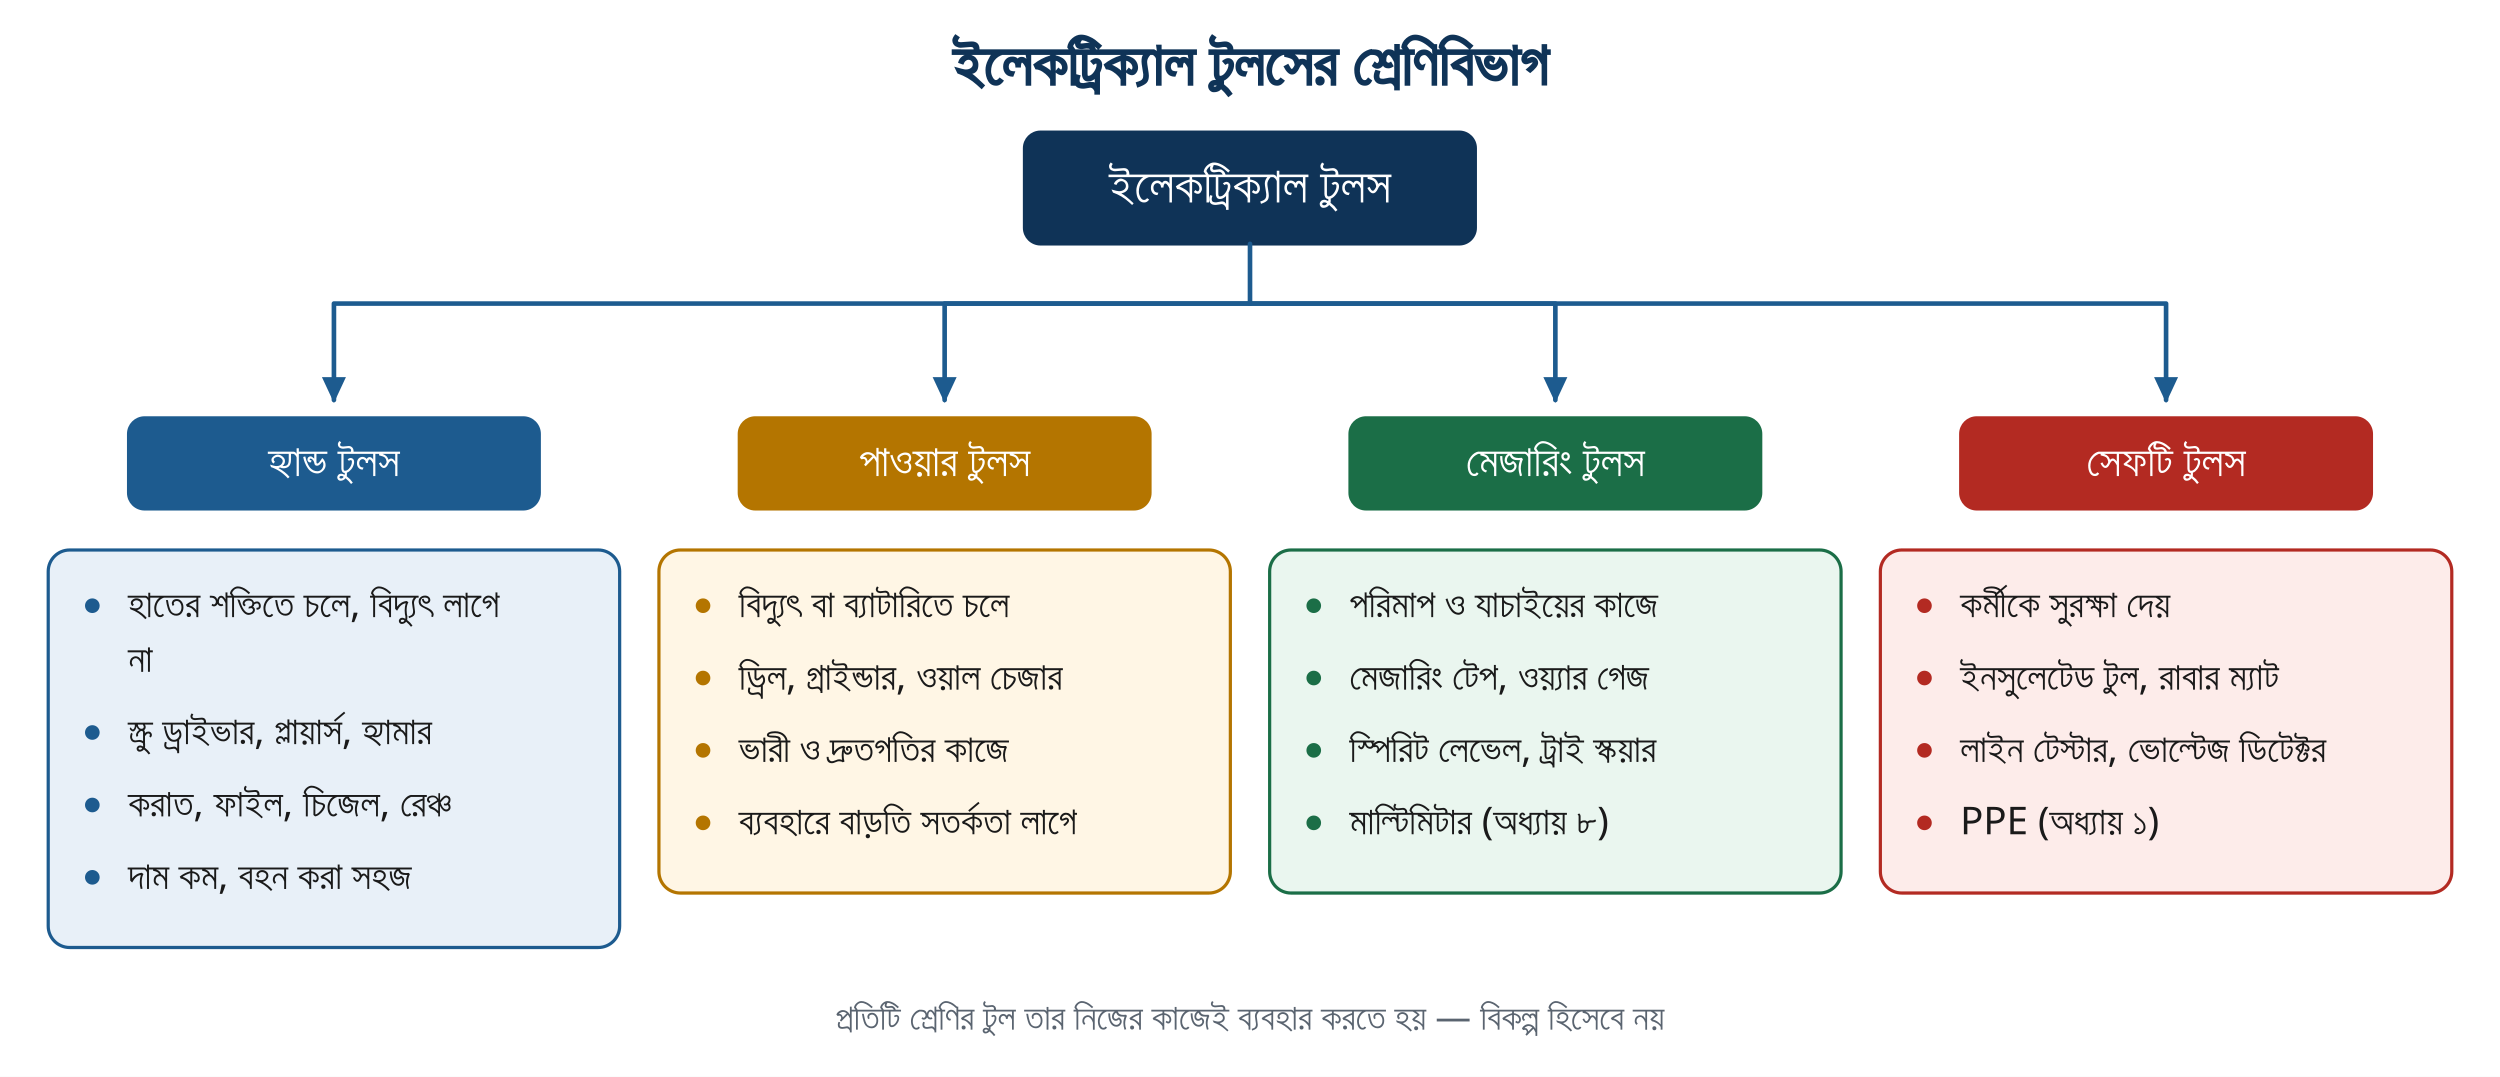
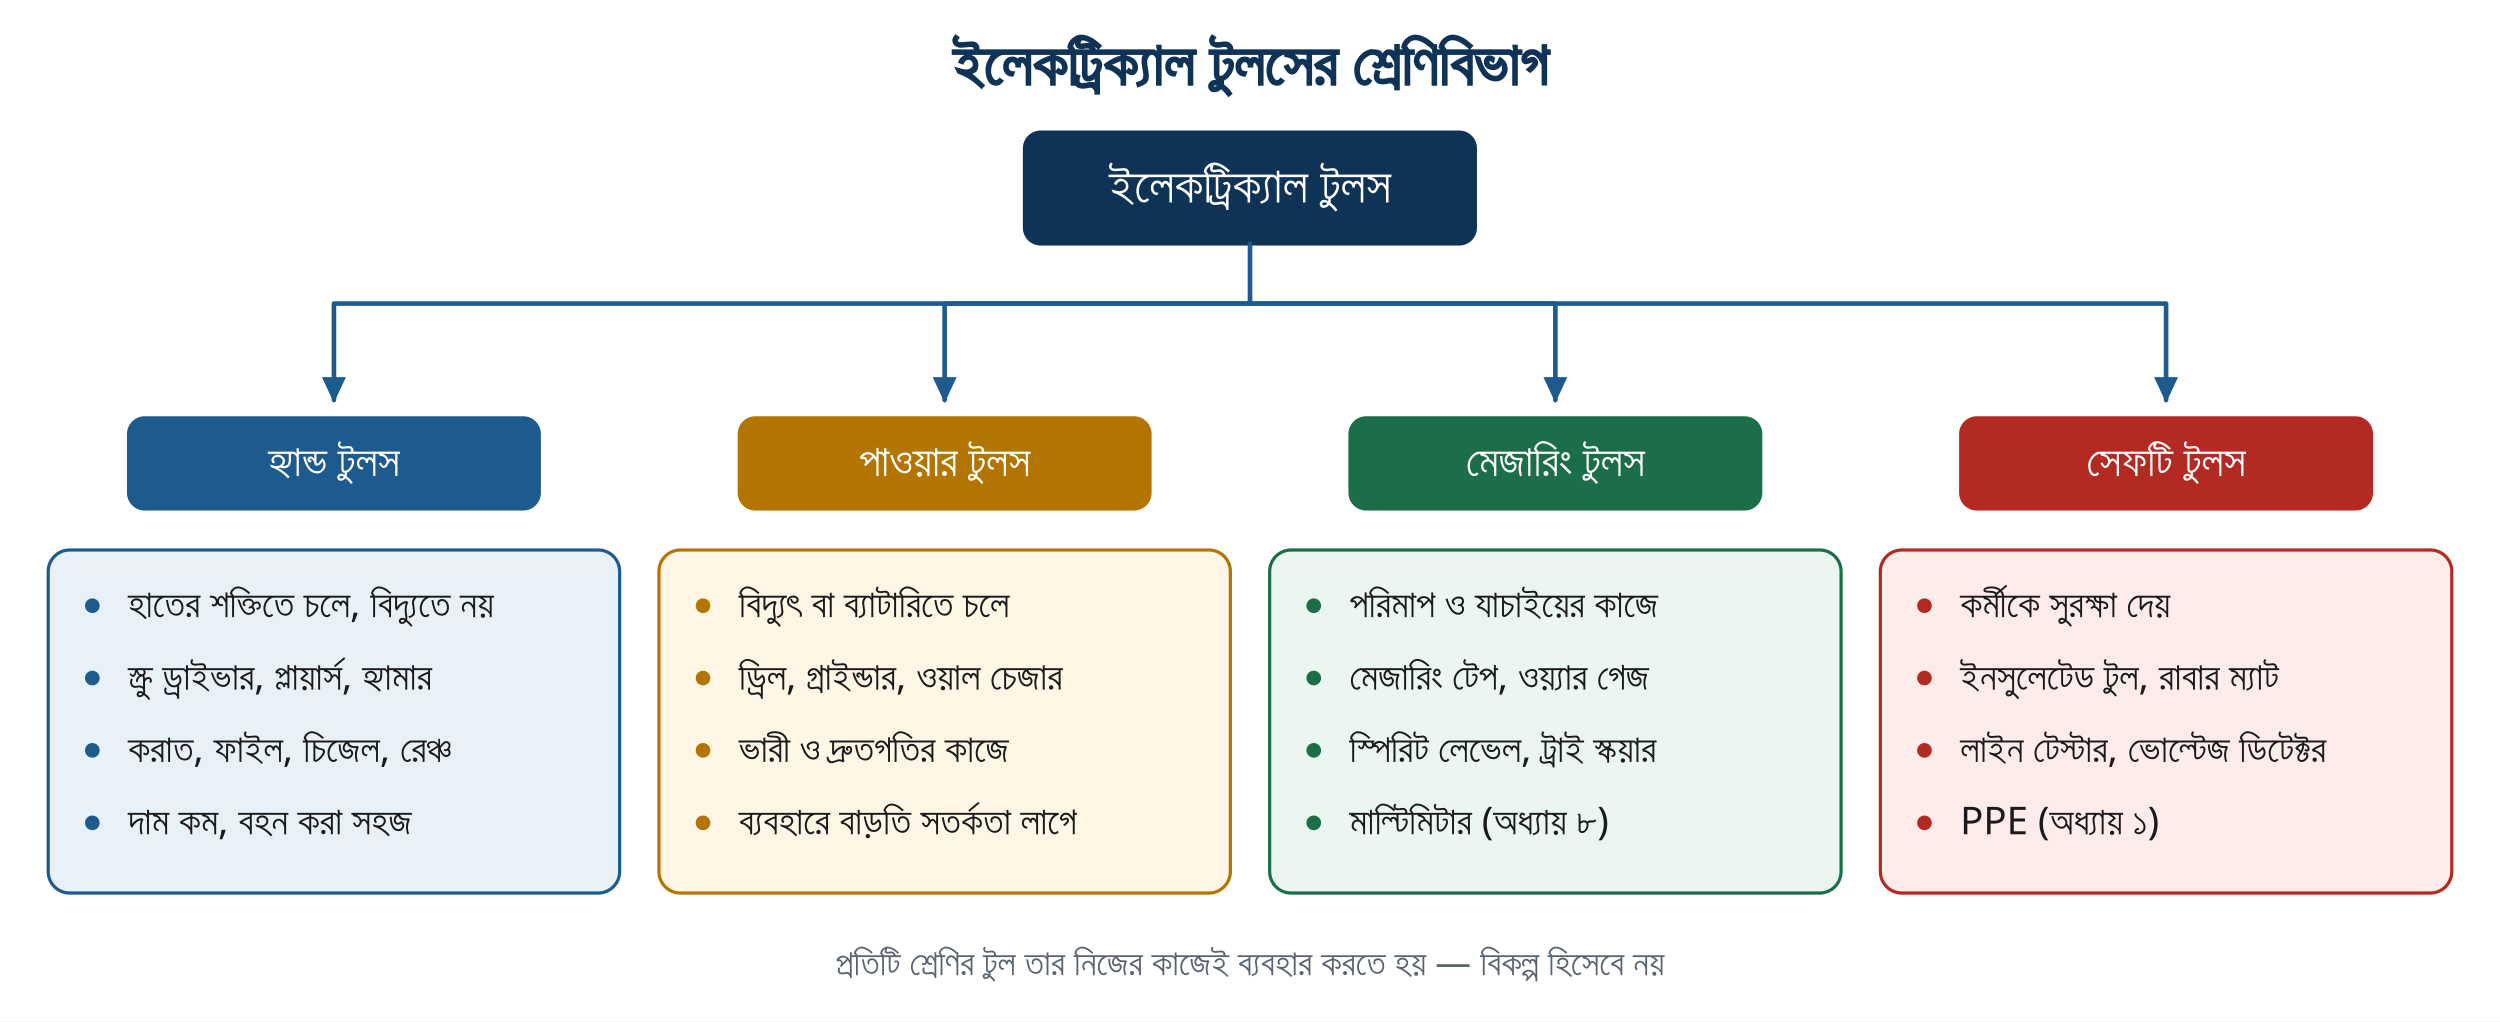
- <svg xmlns="http://www.w3.org/2000/svg" width="1400" height="603" viewBox="0 0 1400 603">
+ <svg xmlns="http://www.w3.org/2000/svg" width="1400" height="572" viewBox="0 0 1400 572">
  <defs>
    <marker id="ar" viewBox="0 0 10 10" refX="8.5" refY="5" markerUnits="userSpaceOnUse" markerWidth="16" markerHeight="16" orient="auto-start-reverse">
      <path d="M 0.5 0.8 L 9.5 5 L 0.5 9.2 z" fill="#1D5B8F" />
    </marker>
  </defs>
-   <rect width="1400" height="603" fill="#FFFFFF" />
+   <rect width="1400" height="572" fill="#FFFFFF" />
  <text x="700.0" y="48.0" font-family="Kalpurush" font-size="34" font-weight="700" fill="#0F3357" text-anchor="middle">ইলেকট্রিক্যাল টুলসের শ্রেণিবিভাগ</text>
  <rect x="573.7" y="74.0" width="252.5" height="62.6" rx="9" fill="#0F3357" stroke="#0F3357" stroke-width="1.8" />
  <text x="700.0" y="113.4" font-family="Kalpurush" font-size="28" font-weight="600" fill="#FFFFFF" text-anchor="middle">ইলেকট্রিক্যাল টুলস</text>
  <path d="M 700 136.6 L 700 170.0" fill="none" stroke="#1D5B8F" stroke-width="2.6" stroke-linecap="round" stroke-linejoin="round" />
  <path d="M 700 170.0 L 187.0 170.0 L 187.0 224.0" fill="none" stroke="#1D5B8F" stroke-width="2.6" stroke-linecap="round" stroke-linejoin="round" marker-end="url(#ar)" />
  <rect x="72.0" y="234.0" width="230.0" height="51.0" rx="9" fill="#1D5B8F" stroke="#1D5B8F" stroke-width="1.8" />
  <text x="187.0" y="266.6" font-family="Kalpurush" font-size="24.5" font-weight="600" fill="#FFFFFF" text-anchor="middle">হ্যান্ড টুলস</text>
  <path d="M 700 170.0 L 529.0 170.0 L 529.0 224.0" fill="none" stroke="#1D5B8F" stroke-width="2.6" stroke-linecap="round" stroke-linejoin="round" marker-end="url(#ar)" />
  <rect x="414.0" y="234.0" width="230.0" height="51.0" rx="9" fill="#B47500" stroke="#B47500" stroke-width="1.8" />
  <text x="529.0" y="266.6" font-family="Kalpurush" font-size="24.5" font-weight="600" fill="#FFFFFF" text-anchor="middle">পাওয়ার টুলস</text>
  <path d="M 700 170.0 L 871.0 170.0 L 871.0 224.0" fill="none" stroke="#1D5B8F" stroke-width="2.6" stroke-linecap="round" stroke-linejoin="round" marker-end="url(#ar)" />
  <rect x="756.0" y="234.0" width="230.0" height="51.0" rx="9" fill="#1B6E47" stroke="#1B6E47" stroke-width="1.8" />
  <text x="871.0" y="266.6" font-family="Kalpurush" font-size="24.5" font-weight="600" fill="#FFFFFF" text-anchor="middle">মেজারিং টুলস</text>
  <path d="M 700 170.0 L 1213.0 170.0 L 1213.0 224.0" fill="none" stroke="#1D5B8F" stroke-width="2.6" stroke-linecap="round" stroke-linejoin="round" marker-end="url(#ar)" />
  <rect x="1098.0" y="234.0" width="230.0" height="51.0" rx="9" fill="#B32A22" stroke="#B32A22" stroke-width="1.8" />
  <text x="1213.0" y="266.6" font-family="Kalpurush" font-size="24.5" font-weight="600" fill="#FFFFFF" text-anchor="middle">সেফটি টুলস</text>
-   <rect x="27.0" y="308.0" width="320.0" height="222.6" rx="12" fill="#E8F0F8" stroke="#1D5B8F" stroke-width="1.8" />
+   <rect x="27.0" y="308.0" width="320.0" height="192.1" rx="12" fill="#E8F0F8" stroke="#1D5B8F" stroke-width="1.8" />
  <circle cx="51.7" cy="339.2" r="4.1" fill="#1D5B8F" stroke="none" stroke-width="2" />
-   <text x="71.7" y="345.6" font-family="Kalpurush" font-size="21.5" font-weight="400" fill="#1A1A1A" text-anchor="start">হাতের শক্তিতে চলে, বিদ্যুৎ লাগে</text>
-   <text x="71.7" y="376.2" font-family="Kalpurush" font-size="21.5" font-weight="400" fill="#1A1A1A" text-anchor="start">না</text>
-   <circle cx="51.7" cy="410.2" r="4.1" fill="#1D5B8F" stroke="none" stroke-width="2" />
-   <text x="71.7" y="416.7" font-family="Kalpurush" font-size="21.5" font-weight="400" fill="#1A1A1A" text-anchor="start">স্ক্রু ড্রাইভার, প্লায়ার্স, হ্যামার</text>
-   <circle cx="51.7" cy="450.8" r="4.1" fill="#1D5B8F" stroke="none" stroke-width="2" />
-   <text x="71.7" y="457.2" font-family="Kalpurush" font-size="21.5" font-weight="400" fill="#1A1A1A" text-anchor="start">করাত, ফাইল, চিজেল, রেঞ্চ</text>
-   <circle cx="51.7" cy="491.3" r="4.1" fill="#1D5B8F" stroke="none" stroke-width="2" />
-   <text x="71.7" y="497.8" font-family="Kalpurush" font-size="21.5" font-weight="400" fill="#1A1A1A" text-anchor="start">দাম কম, বহন করা সহজ</text>
+   <text x="71.7" y="345.6" font-family="Kalpurush" font-size="21.5" font-weight="400" fill="#1A1A1A" text-anchor="start">হাতের শক্তিতে চলে, বিদ্যুতে নয়</text>
+   <circle cx="51.7" cy="379.7" r="4.1" fill="#1D5B8F" stroke="none" stroke-width="2" />
+   <text x="71.7" y="386.2" font-family="Kalpurush" font-size="21.5" font-weight="400" fill="#1A1A1A" text-anchor="start">স্ক্রু ড্রাইভার, প্লায়ার্স, হ্যামার</text>
+   <circle cx="51.7" cy="420.2" r="4.1" fill="#1D5B8F" stroke="none" stroke-width="2" />
+   <text x="71.7" y="426.7" font-family="Kalpurush" font-size="21.5" font-weight="400" fill="#1A1A1A" text-anchor="start">করাত, ফাইল, চিজেল, রেঞ্চ</text>
+   <circle cx="51.7" cy="460.8" r="4.1" fill="#1D5B8F" stroke="none" stroke-width="2" />
+   <text x="71.7" y="467.2" font-family="Kalpurush" font-size="21.5" font-weight="400" fill="#1A1A1A" text-anchor="start">দাম কম, বহন করা সহজ</text>
  <rect x="369.0" y="308.0" width="320.0" height="192.1" rx="12" fill="#FFF6E5" stroke="#B47500" stroke-width="1.8" />
  <circle cx="393.7" cy="339.2" r="4.1" fill="#B47500" stroke="none" stroke-width="2" />
  <text x="413.7" y="345.6" font-family="Kalpurush" font-size="21.5" font-weight="400" fill="#1A1A1A" text-anchor="start">বিদ্যুৎ বা ব্যাটারিতে চলে</text>
  <circle cx="393.7" cy="379.7" r="4.1" fill="#B47500" stroke="none" stroke-width="2" />
  <text x="413.7" y="386.2" font-family="Kalpurush" font-size="21.5" font-weight="400" fill="#1A1A1A" text-anchor="start">ড্রিল, গ্রাইন্ডার, ওয়াল চেজার</text>
  <circle cx="393.7" cy="420.2" r="4.1" fill="#B47500" stroke="none" stroke-width="2" />
  <text x="413.7" y="426.7" font-family="Kalpurush" font-size="21.5" font-weight="400" fill="#1A1A1A" text-anchor="start">ভারী ও দ্রুতগতির কাজে</text>
  <circle cx="393.7" cy="460.8" r="4.1" fill="#B47500" stroke="none" stroke-width="2" />
  <text x="413.7" y="467.2" font-family="Kalpurush" font-size="21.5" font-weight="400" fill="#1A1A1A" text-anchor="start">ব্যবহারে বাড়তি সতর্কতা লাগে</text>
  <rect x="711.0" y="308.0" width="320.0" height="192.1" rx="12" fill="#EAF6EF" stroke="#1B6E47" stroke-width="1.8" />
  <circle cx="735.7" cy="339.2" r="4.1" fill="#1B6E47" stroke="none" stroke-width="2" />
  <text x="755.7" y="345.6" font-family="Kalpurush" font-size="21.5" font-weight="400" fill="#1A1A1A" text-anchor="start">পরিমাপ ও যাচাইয়ের কাজে</text>
  <circle cx="735.7" cy="379.7" r="4.1" fill="#1B6E47" stroke="none" stroke-width="2" />
  <text x="755.7" y="386.2" font-family="Kalpurush" font-size="21.5" font-weight="400" fill="#1A1A1A" text-anchor="start">মেজারিং টেপ, ওয়্যার গেজ</text>
  <circle cx="735.7" cy="420.2" r="4.1" fill="#1B6E47" stroke="none" stroke-width="2" />
  <text x="755.7" y="426.7" font-family="Kalpurush" font-size="21.5" font-weight="400" fill="#1A1A1A" text-anchor="start">স্পিরিট লেভেল, ট্রাই স্কয়ার</text>
  <circle cx="735.7" cy="460.8" r="4.1" fill="#1B6E47" stroke="none" stroke-width="2" />
  <text x="755.7" y="467.2" font-family="Kalpurush" font-size="21.5" font-weight="400" fill="#1A1A1A" text-anchor="start">মাল্টিমিটার (অধ্যায় ৮)</text>
  <rect x="1053.0" y="308.0" width="320.0" height="192.1" rx="12" fill="#FDECEA" stroke="#B32A22" stroke-width="1.8" />
  <circle cx="1077.7" cy="339.2" r="4.1" fill="#B32A22" stroke="none" stroke-width="2" />
  <text x="1097.7" y="345.6" font-family="Kalpurush" font-size="21.5" font-weight="400" fill="#1A1A1A" text-anchor="start">কর্মীকে সুরক্ষা দেয়</text>
  <circle cx="1077.7" cy="379.7" r="4.1" fill="#B32A22" stroke="none" stroke-width="2" />
  <text x="1097.7" y="386.2" font-family="Kalpurush" font-size="21.5" font-weight="400" fill="#1A1A1A" text-anchor="start">ইনসুলেটেড টুল, রাবার ম্যাট</text>
  <circle cx="1077.7" cy="420.2" r="4.1" fill="#B32A22" stroke="none" stroke-width="2" />
  <text x="1097.7" y="426.7" font-family="Kalpurush" font-size="21.5" font-weight="400" fill="#1A1A1A" text-anchor="start">লাইন টেস্টার, ভোল্টেজ ডিটেক্টর</text>
  <circle cx="1077.7" cy="460.8" r="4.1" fill="#B32A22" stroke="none" stroke-width="2" />
  <text x="1097.7" y="467.2" font-family="Kalpurush" font-size="21.5" font-weight="400" fill="#1A1A1A" text-anchor="start">PPE (অধ্যায় ১)</text>
-   <text x="700.0" y="576.6" font-family="Kalpurush" font-size="20" font-weight="400" fill="#5A6470" text-anchor="middle">প্রতিটি শ্রেণির টুল তার নিজের কাজেই ব্যবহার করতে হয় — বিকল্প হিসেবে নয়</text>
+   <text x="700.0" y="546.1" font-family="Kalpurush" font-size="20" font-weight="400" fill="#5A6470" text-anchor="middle">প্রতিটি শ্রেণির টুল তার নিজের কাজেই ব্যবহার করতে হয় — বিকল্প হিসেবে নয়</text>
</svg>
